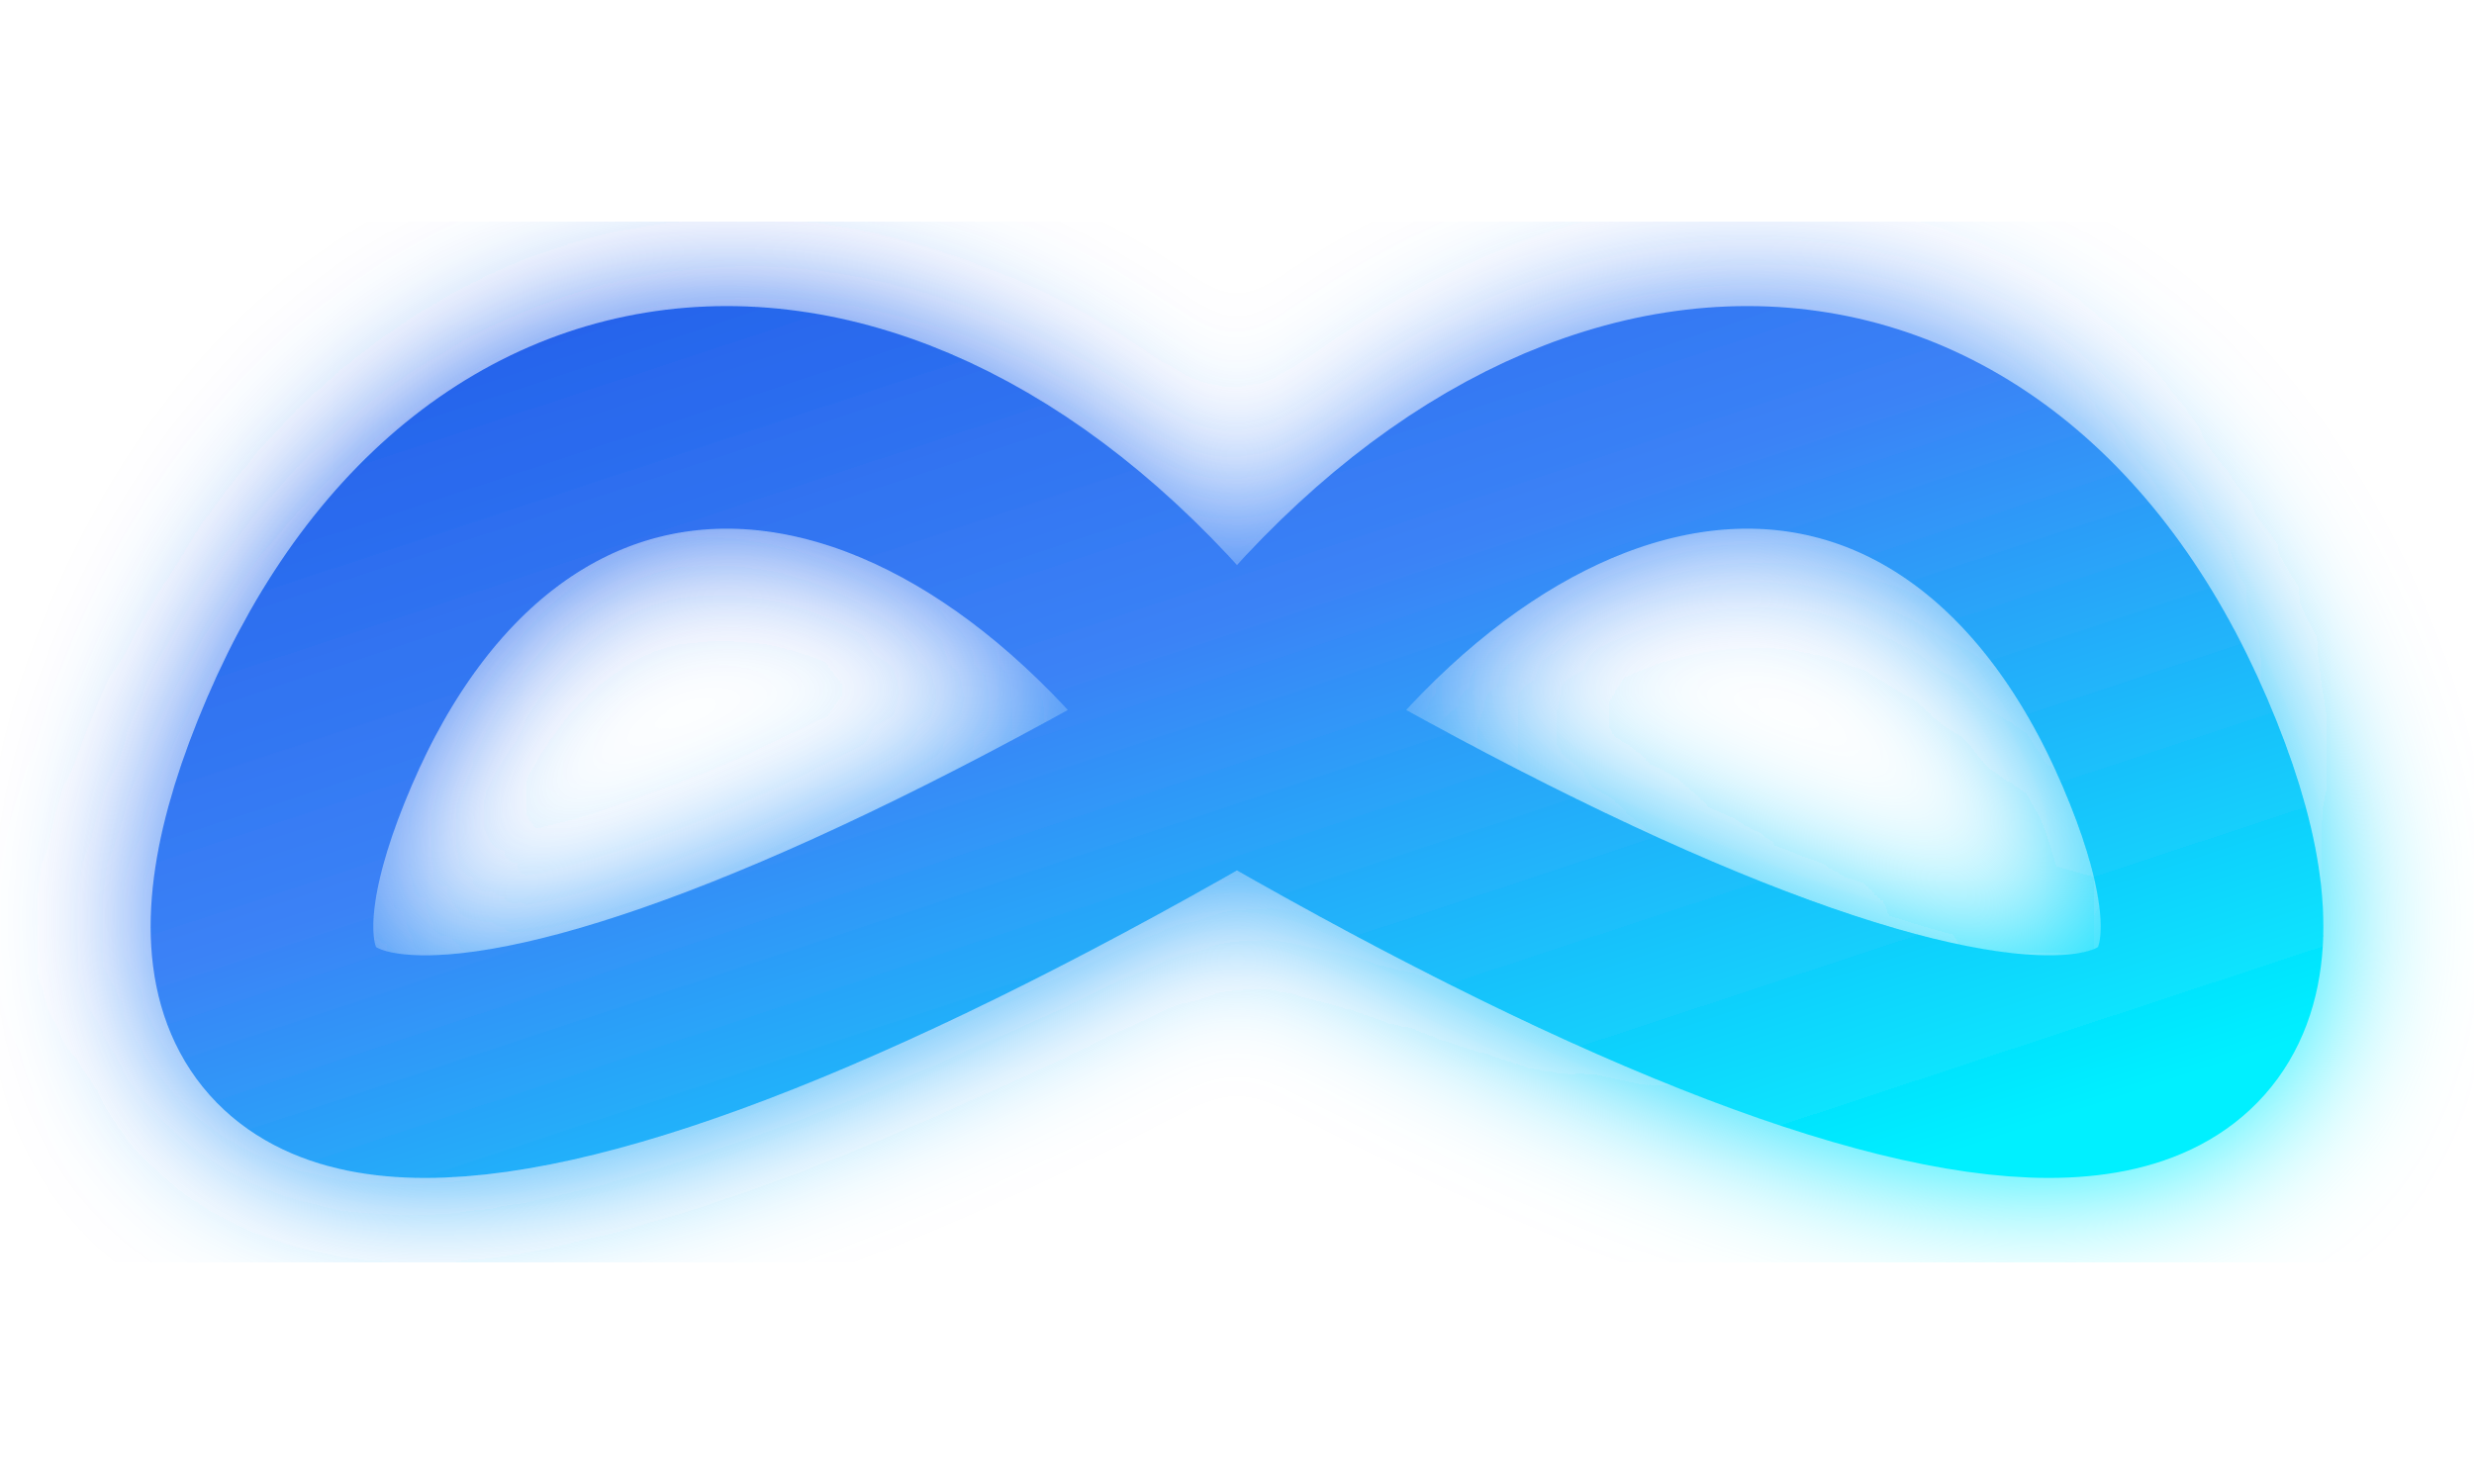
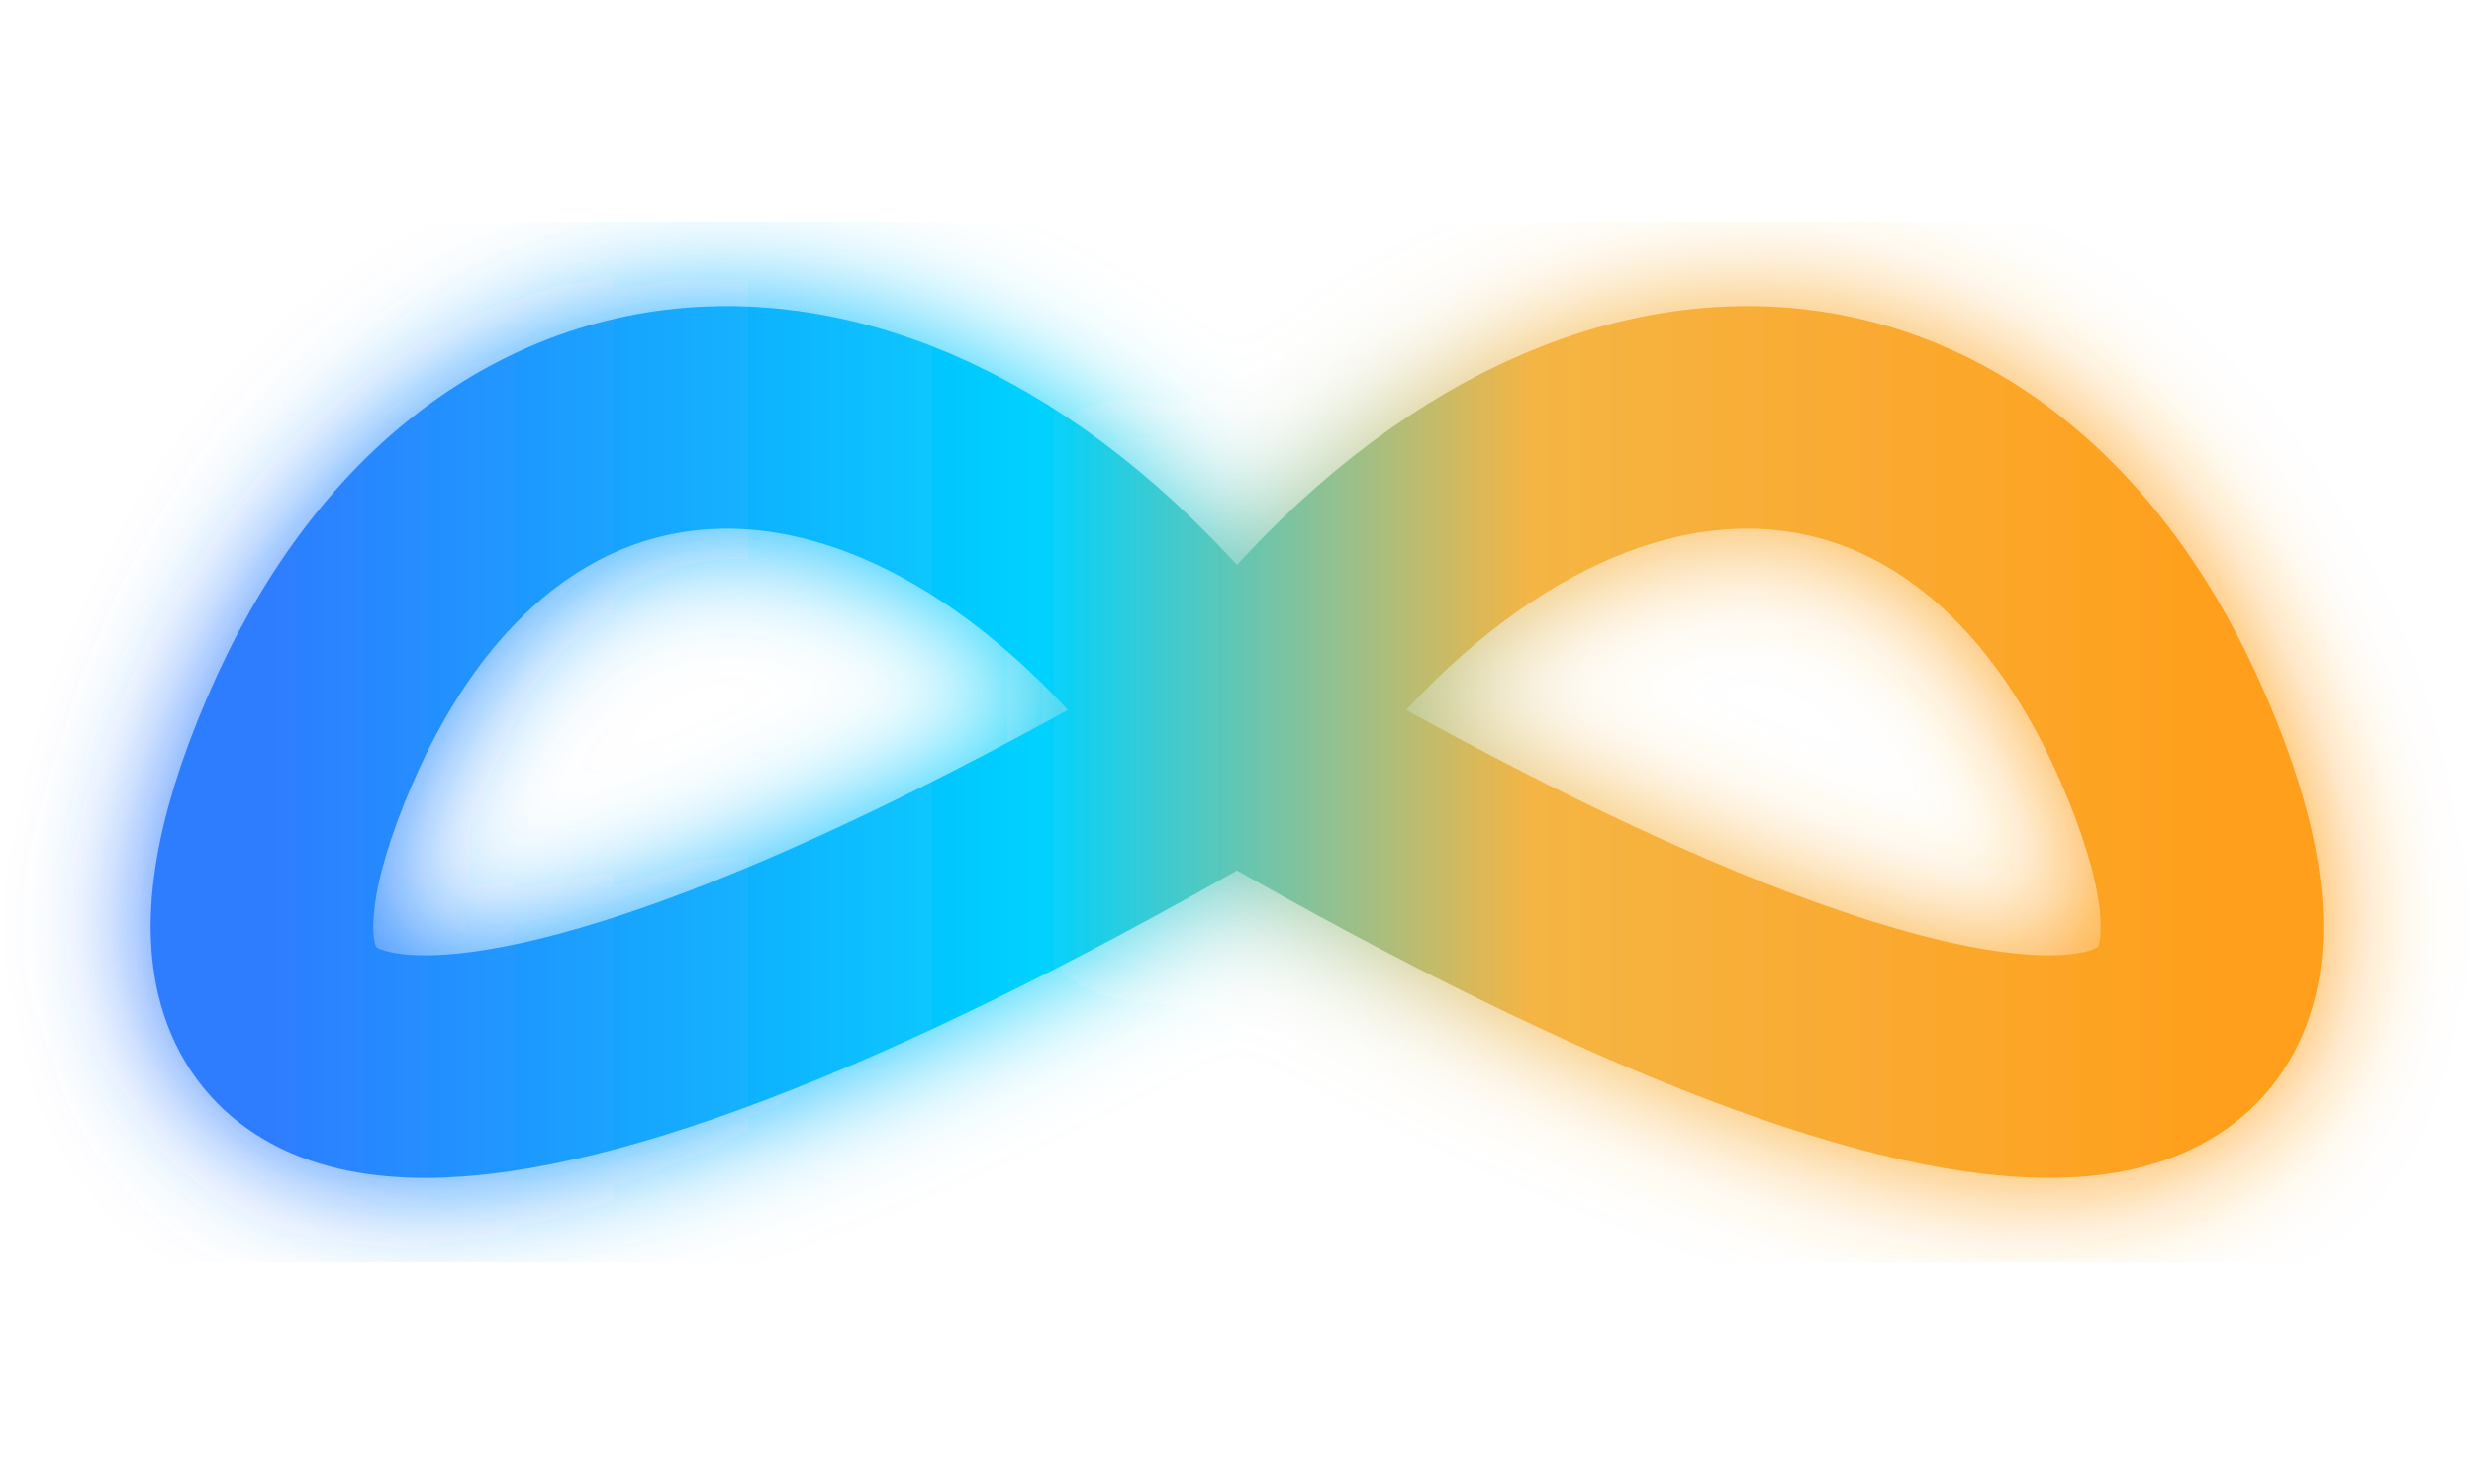
<svg xmlns="http://www.w3.org/2000/svg" viewBox="0 0 200 120" width="100%" height="100%">
  <defs>
-     <linearGradient id="electricNeonGrad" x1="0%" y1="0%" x2="100%" y2="100%">
-       <stop offset="0%" stop-color="#2563EB" />
-       <stop offset="40%" stop-color="#3B82F6" />
-       <stop offset="100%" stop-color="#00F0FF" />
+     <linearGradient id="blueToGoldGrad" x1="0%" y1="0%" x2="100%" y2="0%">
+       <stop offset="0%" stop-color="#2F7BFF" />
+       <stop offset="40%" stop-color="#00D2FF" />
+       <stop offset="65%" stop-color="#F5B544" />
+       <stop offset="100%" stop-color="#FF9F1C" />
    </linearGradient>
-     <filter id="electricGlow" x="-30%" y="-30%" width="160%" height="160%">
-       <feGaussianBlur stdDeviation="6" result="blur" />
+     <filter id="infinityGlow" x="-30%" y="-30%" width="160%" height="160%">
+       <feGaussianBlur stdDeviation="5" result="blur" />
      <feMerge>
        <feMergeNode in="blur" />
        <feMergeNode in="SourceGraphic" />
      </feMerge>
    </filter>
  </defs>
-   <path d="M 100,60 C 125,25 160,25 175,60 C 190,95 160,95 100,60 C 75,25 40,25 25,60 C 10,95 40,95 100,60 Z" fill="none" stroke="url(#electricNeonGrad)" stroke-width="18" stroke-linecap="round" stroke-linejoin="round" filter="url(#electricGlow)" />
+   <path d="M 100,60 C 125,25 160,25 175,60 C 190,95 160,95 100,60 C 75,25 40,25 25,60 C 10,95 40,95 100,60 Z" fill="none" stroke="url(#blueToGoldGrad)" stroke-width="18" stroke-linecap="round" stroke-linejoin="round" filter="url(#infinityGlow)" />
</svg>
